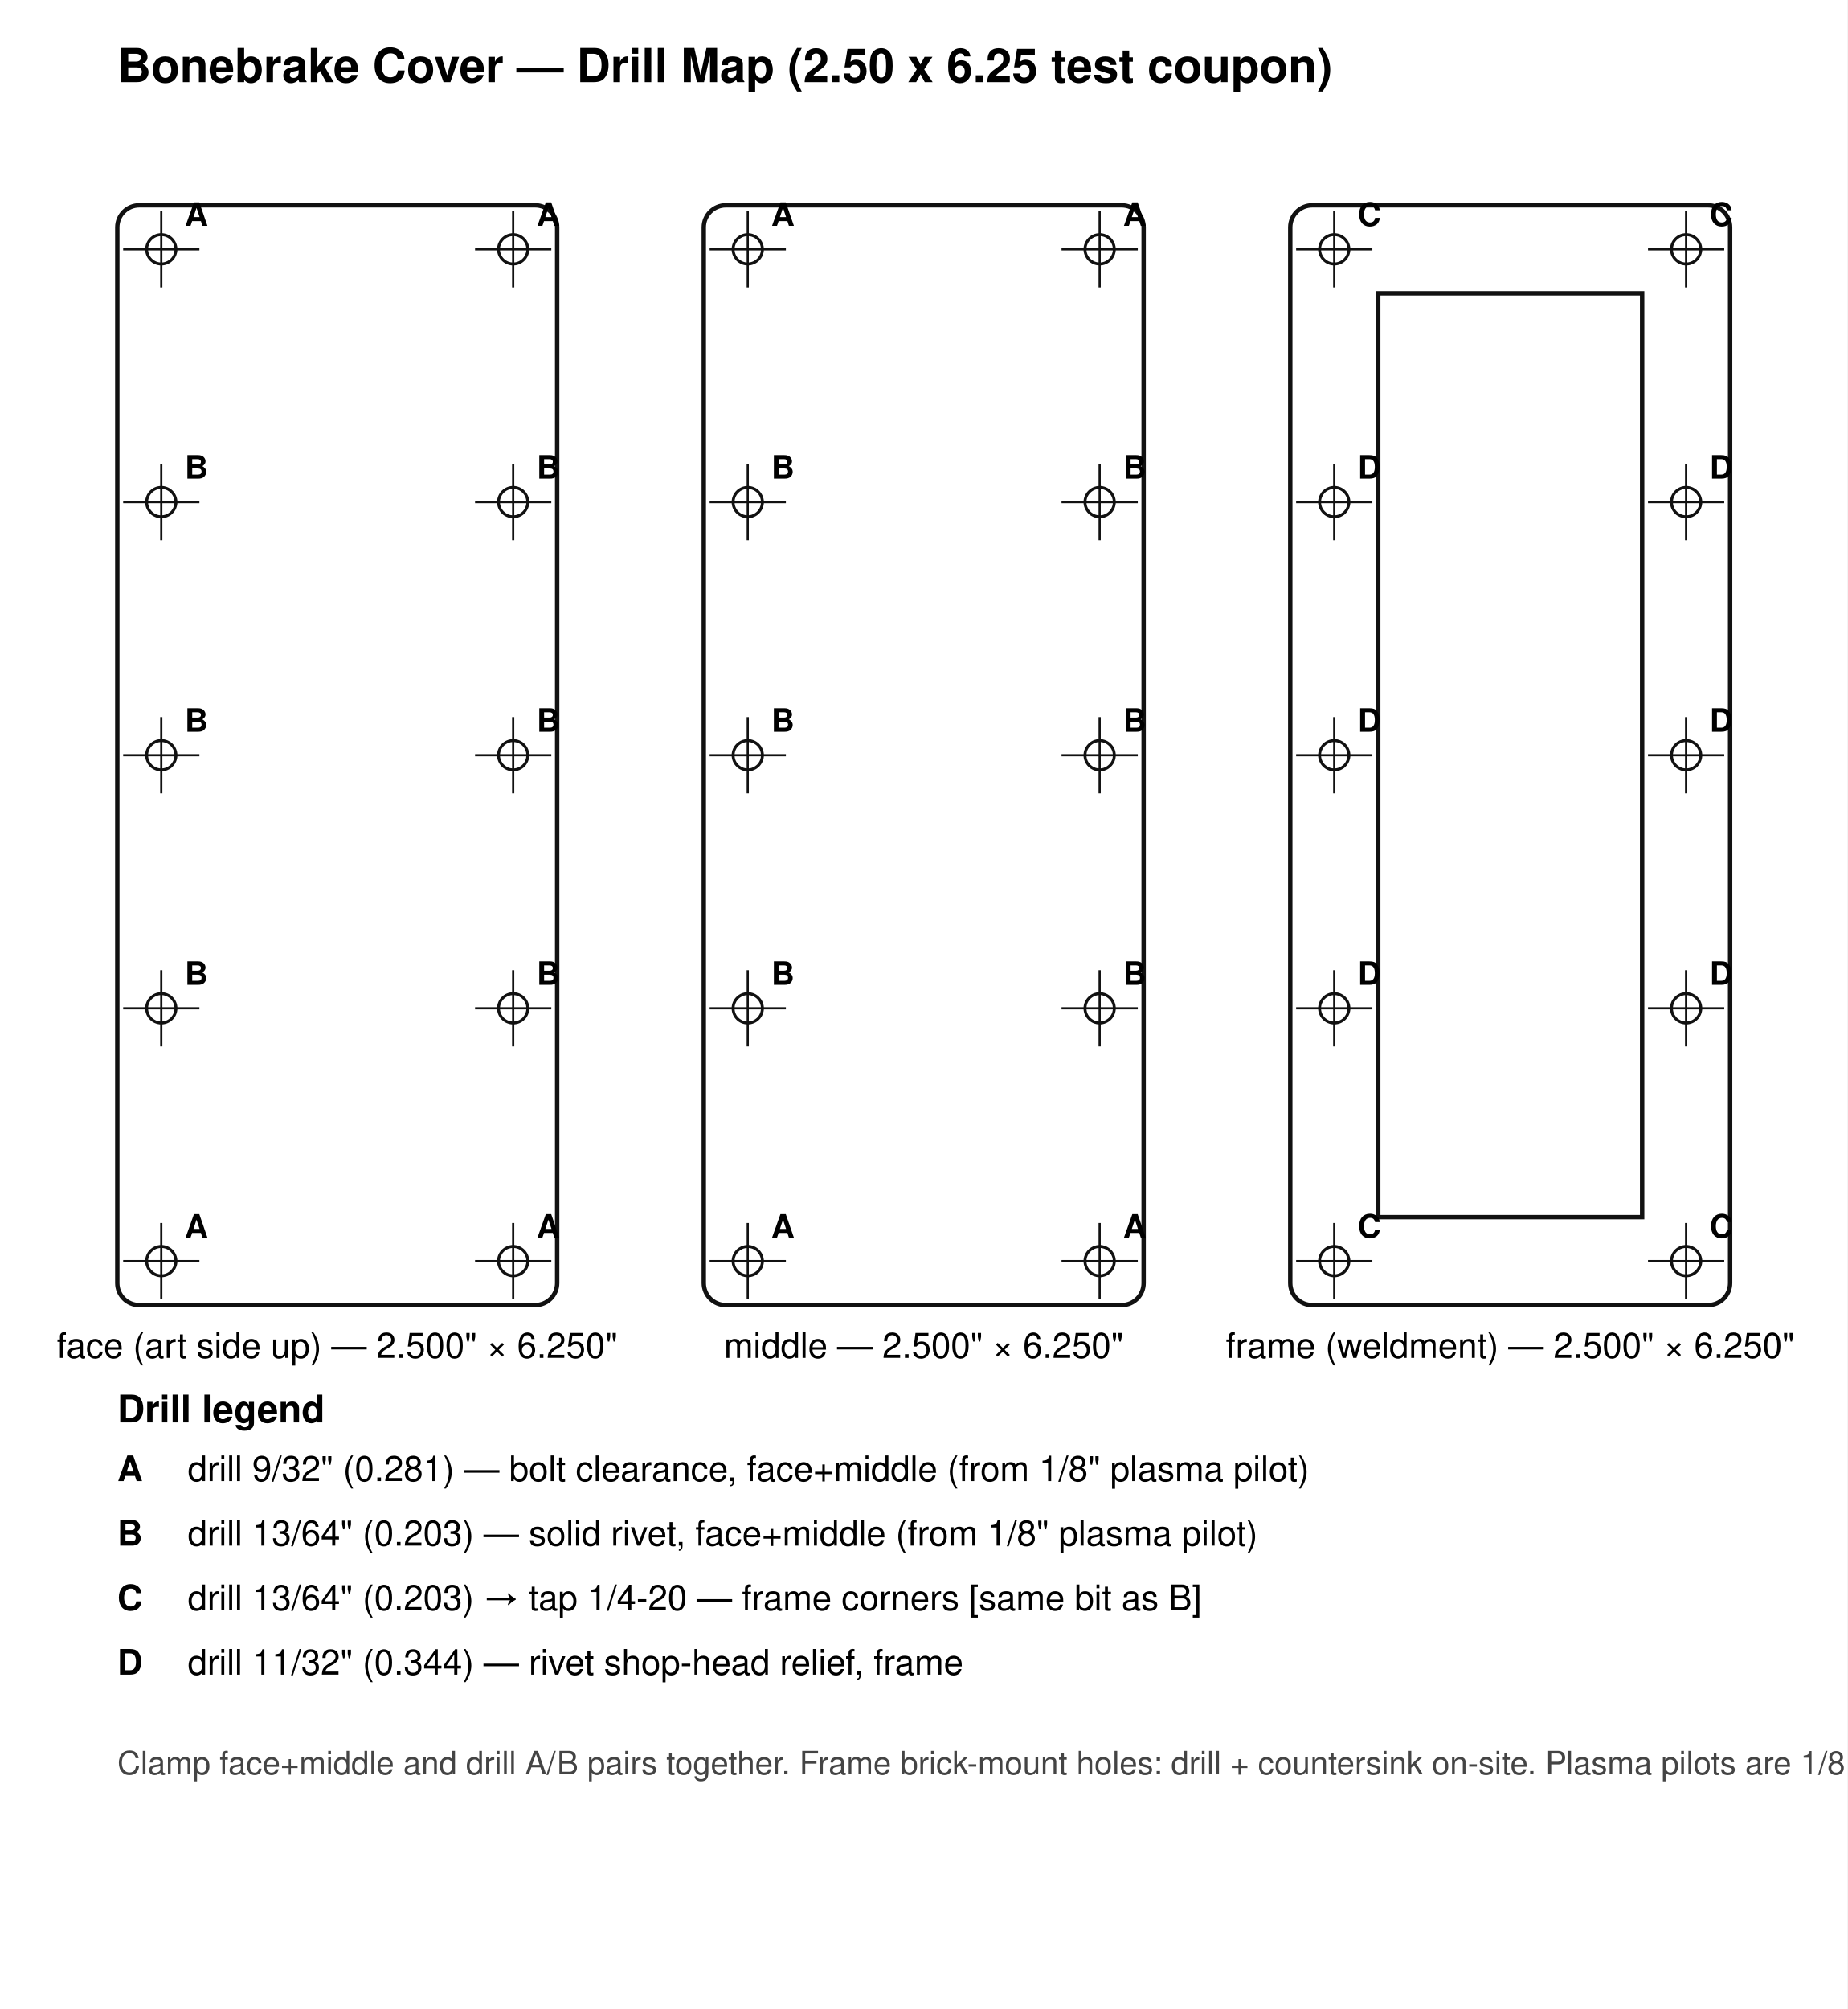
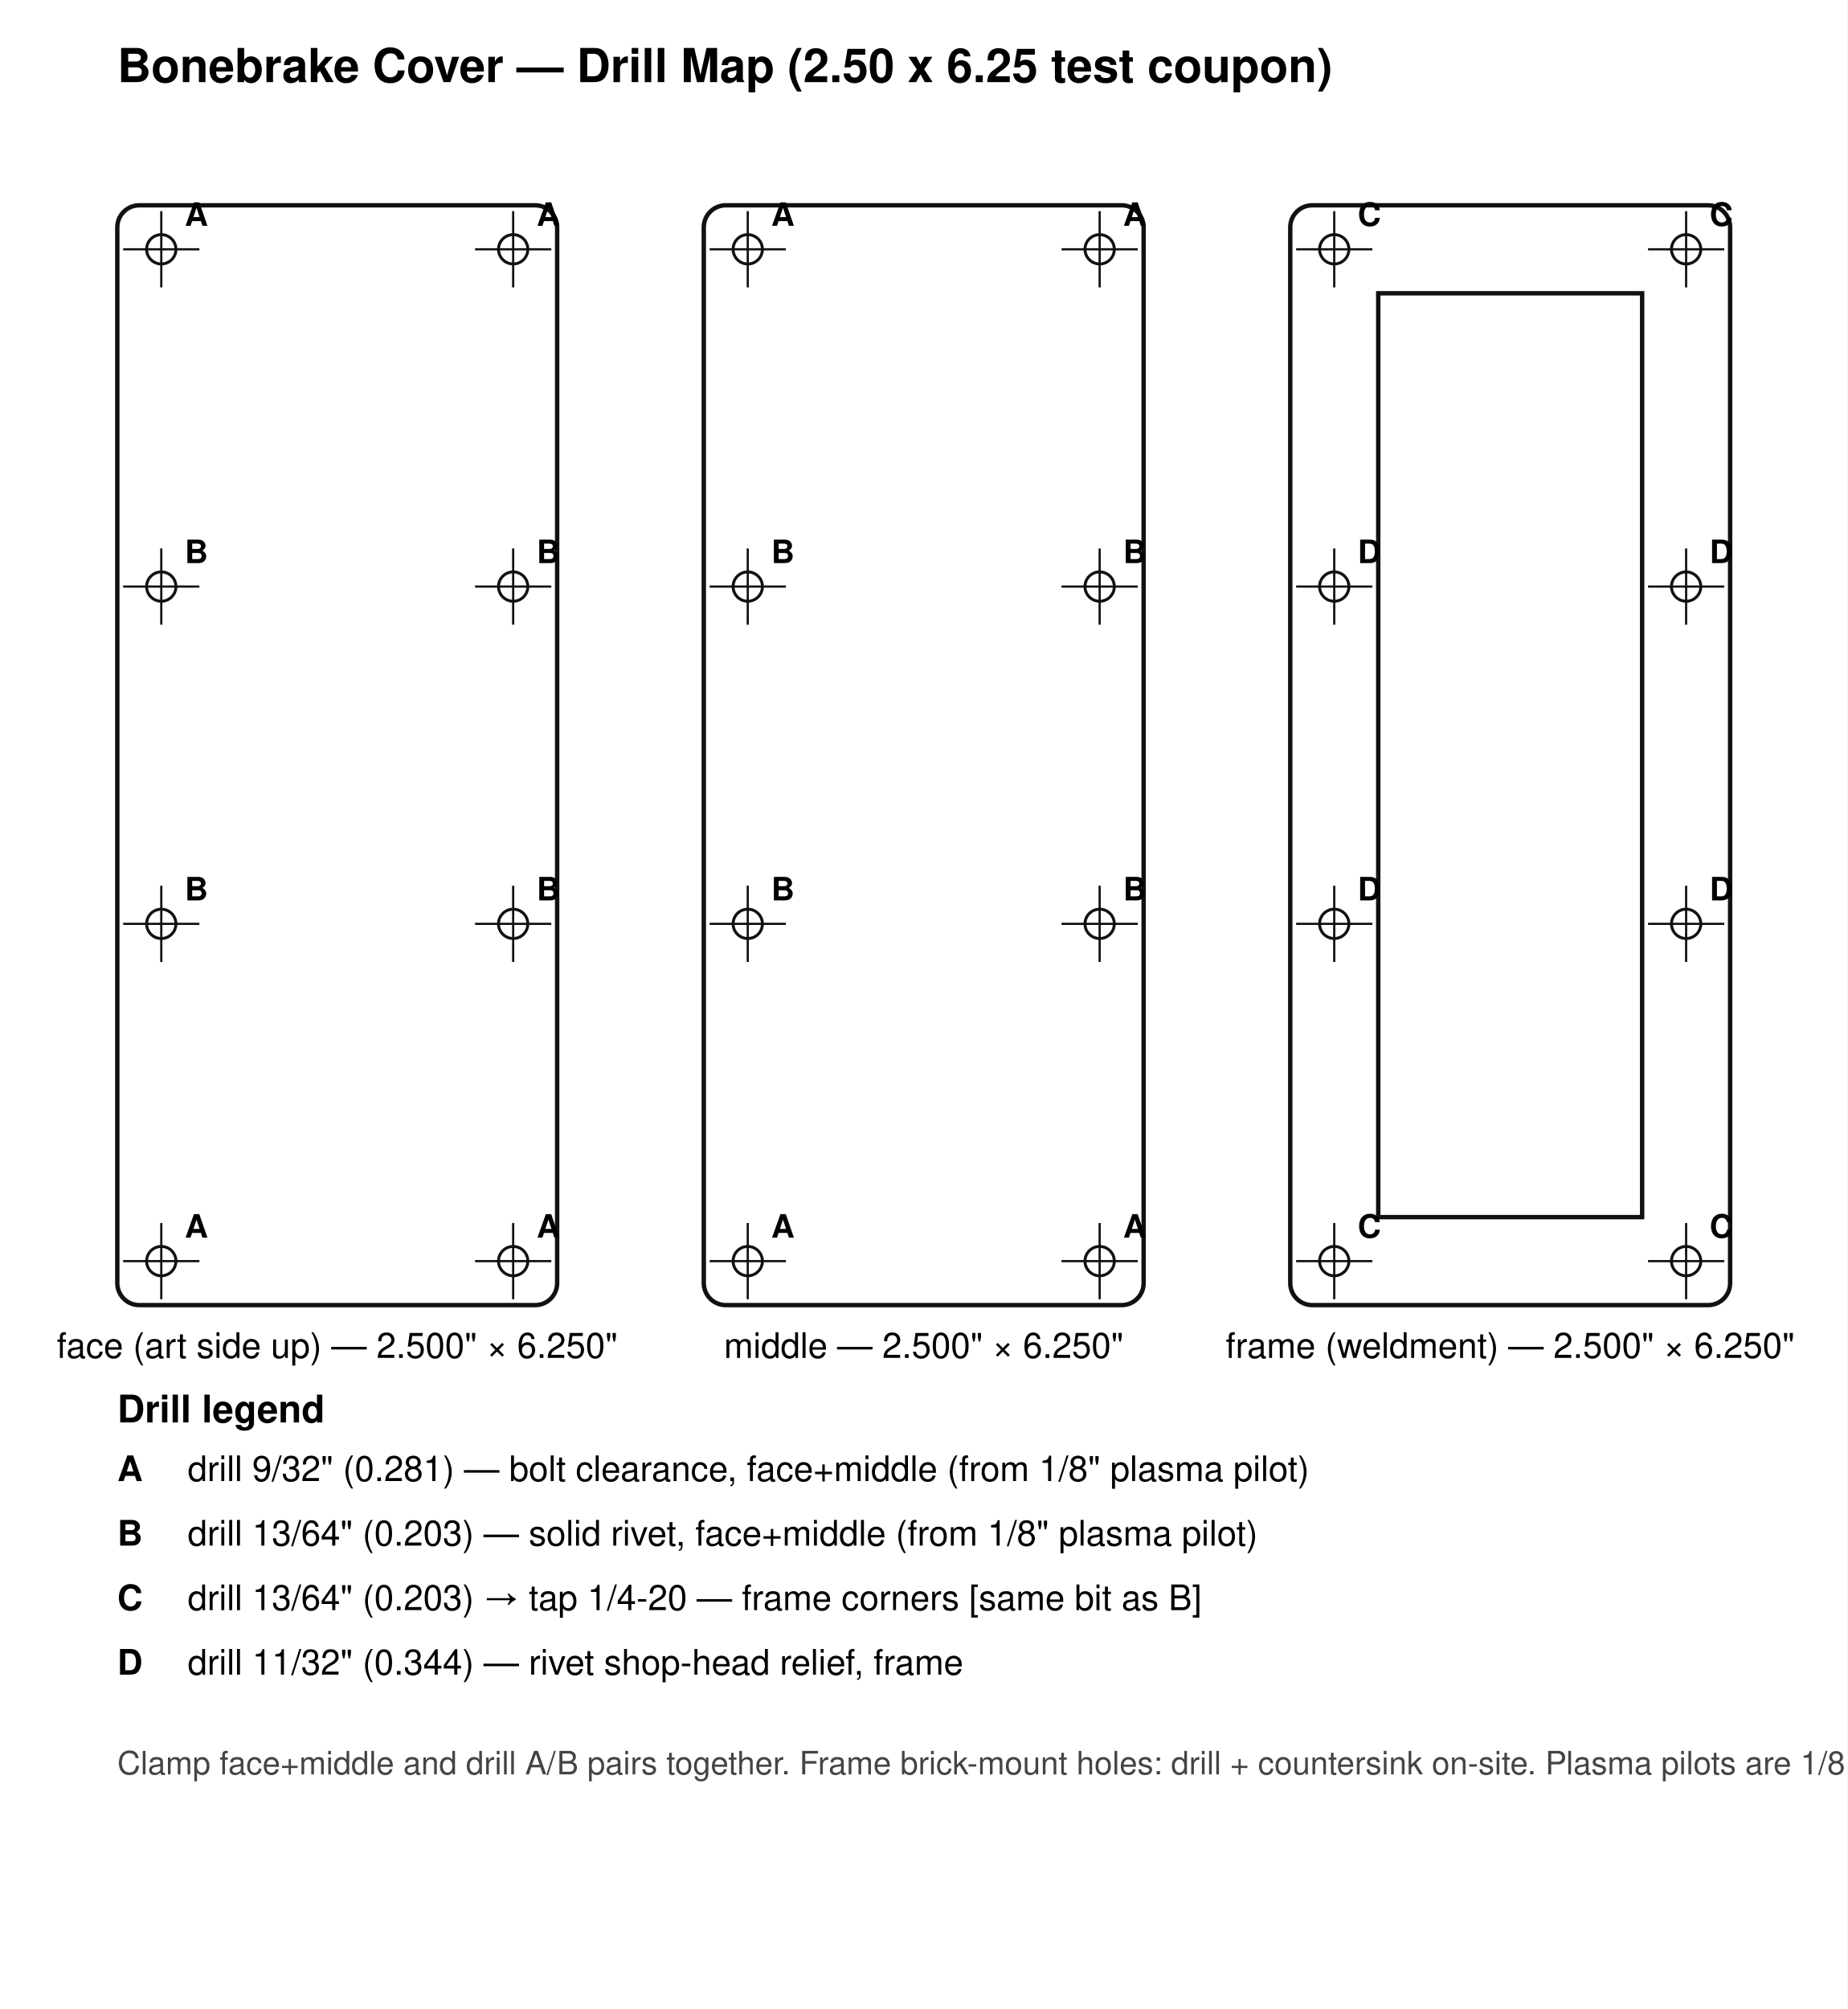
<svg xmlns="http://www.w3.org/2000/svg" width="630" height="685" viewBox="0 0 630 685" font-family="Helvetica, Arial, sans-serif">
  <rect width="100%" height="100%" fill="white" />
  <text x="40" y="28" font-size="16" font-weight="bold">Bonebrake Cover — Drill Map  (2.50 x 6.25 test coupon)</text>
  <rect x="40.0" y="70.0" width="150.0" height="375.0" rx="7.5" fill="none" stroke="#111" stroke-width="1.5" />
  <circle cx="55.0" cy="85.0" r="5" fill="none" stroke="#111" />
  <line x1="42.0" y1="85.0" x2="68.0" y2="85.0" stroke="#111" stroke-width="0.75" />
  <line x1="55.0" y1="72.0" x2="55.0" y2="98.0" stroke="#111" stroke-width="0.75" />
  <text x="63.0" y="77.0" font-size="11" font-weight="bold">A</text>
  <circle cx="175.0" cy="85.0" r="5" fill="none" stroke="#111" />
  <line x1="162.0" y1="85.0" x2="188.0" y2="85.0" stroke="#111" stroke-width="0.75" />
  <line x1="175.0" y1="72.0" x2="175.0" y2="98.0" stroke="#111" stroke-width="0.75" />
  <text x="183.0" y="77.0" font-size="11" font-weight="bold">A</text>
  <circle cx="55.0" cy="430.0" r="5" fill="none" stroke="#111" />
  <line x1="42.0" y1="430.0" x2="68.0" y2="430.0" stroke="#111" stroke-width="0.75" />
  <line x1="55.0" y1="417.0" x2="55.0" y2="443.0" stroke="#111" stroke-width="0.75" />
  <text x="63.0" y="422.0" font-size="11" font-weight="bold">A</text>
  <circle cx="175.0" cy="430.0" r="5" fill="none" stroke="#111" />
  <line x1="162.0" y1="430.0" x2="188.0" y2="430.0" stroke="#111" stroke-width="0.75" />
  <line x1="175.0" y1="417.0" x2="175.0" y2="443.0" stroke="#111" stroke-width="0.75" />
  <text x="183.0" y="422.0" font-size="11" font-weight="bold">A</text>
-   <circle cx="55.0" cy="343.8" r="5" fill="none" stroke="#111" />
-   <line x1="42.0" y1="343.8" x2="68.0" y2="343.8" stroke="#111" stroke-width="0.75" />
-   <line x1="55.0" y1="330.8" x2="55.0" y2="356.8" stroke="#111" stroke-width="0.75" />
-   <text x="63.0" y="335.8" font-size="11" font-weight="bold">B</text>
-   <circle cx="175.0" cy="343.8" r="5" fill="none" stroke="#111" />
-   <line x1="162.0" y1="343.8" x2="188.0" y2="343.8" stroke="#111" stroke-width="0.75" />
-   <line x1="175.0" y1="330.8" x2="175.0" y2="356.8" stroke="#111" stroke-width="0.75" />
-   <text x="183.0" y="335.8" font-size="11" font-weight="bold">B</text>
-   <circle cx="55.0" cy="257.5" r="5" fill="none" stroke="#111" />
-   <line x1="42.0" y1="257.5" x2="68.0" y2="257.5" stroke="#111" stroke-width="0.75" />
-   <line x1="55.0" y1="244.5" x2="55.0" y2="270.5" stroke="#111" stroke-width="0.75" />
-   <text x="63.0" y="249.5" font-size="11" font-weight="bold">B</text>
-   <circle cx="175.0" cy="257.5" r="5" fill="none" stroke="#111" />
-   <line x1="162.0" y1="257.5" x2="188.0" y2="257.5" stroke="#111" stroke-width="0.75" />
-   <line x1="175.0" y1="244.5" x2="175.0" y2="270.5" stroke="#111" stroke-width="0.75" />
-   <text x="183.0" y="249.5" font-size="11" font-weight="bold">B</text>
-   <circle cx="55.0" cy="171.2" r="5" fill="none" stroke="#111" />
-   <line x1="42.0" y1="171.2" x2="68.0" y2="171.2" stroke="#111" stroke-width="0.75" />
-   <line x1="55.0" y1="158.2" x2="55.0" y2="184.2" stroke="#111" stroke-width="0.75" />
-   <text x="63.0" y="163.2" font-size="11" font-weight="bold">B</text>
-   <circle cx="175.0" cy="171.2" r="5" fill="none" stroke="#111" />
-   <line x1="162.0" y1="171.2" x2="188.0" y2="171.2" stroke="#111" stroke-width="0.75" />
-   <line x1="175.0" y1="158.2" x2="175.0" y2="184.2" stroke="#111" stroke-width="0.75" />
-   <text x="183.0" y="163.2" font-size="11" font-weight="bold">B</text>
+   <circle cx="55.0" cy="315.0" r="5" fill="none" stroke="#111" />
+   <line x1="42.0" y1="315.0" x2="68.0" y2="315.0" stroke="#111" stroke-width="0.75" />
+   <line x1="55.0" y1="302.0" x2="55.0" y2="328.0" stroke="#111" stroke-width="0.75" />
+   <text x="63.0" y="307.0" font-size="11" font-weight="bold">B</text>
+   <circle cx="175.0" cy="315.0" r="5" fill="none" stroke="#111" />
+   <line x1="162.0" y1="315.0" x2="188.0" y2="315.0" stroke="#111" stroke-width="0.75" />
+   <line x1="175.0" y1="302.0" x2="175.0" y2="328.0" stroke="#111" stroke-width="0.75" />
+   <text x="183.0" y="307.0" font-size="11" font-weight="bold">B</text>
+   <circle cx="55.0" cy="200.0" r="5" fill="none" stroke="#111" />
+   <line x1="42.0" y1="200.0" x2="68.0" y2="200.0" stroke="#111" stroke-width="0.75" />
+   <line x1="55.0" y1="187.0" x2="55.0" y2="213.0" stroke="#111" stroke-width="0.75" />
+   <text x="63.0" y="192.0" font-size="11" font-weight="bold">B</text>
+   <circle cx="175.0" cy="200.0" r="5" fill="none" stroke="#111" />
+   <line x1="162.0" y1="200.0" x2="188.0" y2="200.0" stroke="#111" stroke-width="0.75" />
+   <line x1="175.0" y1="187.0" x2="175.0" y2="213.0" stroke="#111" stroke-width="0.75" />
+   <text x="183.0" y="192.0" font-size="11" font-weight="bold">B</text>
  <text x="115.0" y="463.0" font-size="12" text-anchor="middle">face (art side up) — 2.500" × 6.250"</text>
  <rect x="240.0" y="70.0" width="150.0" height="375.0" rx="7.5" fill="none" stroke="#111" stroke-width="1.5" />
  <circle cx="255.0" cy="85.0" r="5" fill="none" stroke="#111" />
  <line x1="242.0" y1="85.0" x2="268.0" y2="85.0" stroke="#111" stroke-width="0.75" />
  <line x1="255.0" y1="72.0" x2="255.0" y2="98.0" stroke="#111" stroke-width="0.75" />
  <text x="263.0" y="77.0" font-size="11" font-weight="bold">A</text>
  <circle cx="375.0" cy="85.0" r="5" fill="none" stroke="#111" />
  <line x1="362.0" y1="85.0" x2="388.0" y2="85.0" stroke="#111" stroke-width="0.75" />
  <line x1="375.0" y1="72.0" x2="375.0" y2="98.0" stroke="#111" stroke-width="0.75" />
  <text x="383.0" y="77.0" font-size="11" font-weight="bold">A</text>
  <circle cx="255.0" cy="430.0" r="5" fill="none" stroke="#111" />
  <line x1="242.0" y1="430.0" x2="268.0" y2="430.0" stroke="#111" stroke-width="0.75" />
  <line x1="255.0" y1="417.0" x2="255.0" y2="443.0" stroke="#111" stroke-width="0.75" />
  <text x="263.0" y="422.0" font-size="11" font-weight="bold">A</text>
  <circle cx="375.0" cy="430.0" r="5" fill="none" stroke="#111" />
  <line x1="362.0" y1="430.0" x2="388.0" y2="430.0" stroke="#111" stroke-width="0.75" />
  <line x1="375.0" y1="417.0" x2="375.0" y2="443.0" stroke="#111" stroke-width="0.75" />
  <text x="383.0" y="422.0" font-size="11" font-weight="bold">A</text>
-   <circle cx="255.0" cy="343.8" r="5" fill="none" stroke="#111" />
-   <line x1="242.0" y1="343.8" x2="268.0" y2="343.8" stroke="#111" stroke-width="0.75" />
-   <line x1="255.0" y1="330.8" x2="255.0" y2="356.8" stroke="#111" stroke-width="0.75" />
-   <text x="263.0" y="335.8" font-size="11" font-weight="bold">B</text>
-   <circle cx="375.0" cy="343.8" r="5" fill="none" stroke="#111" />
-   <line x1="362.0" y1="343.8" x2="388.0" y2="343.8" stroke="#111" stroke-width="0.75" />
-   <line x1="375.0" y1="330.8" x2="375.0" y2="356.8" stroke="#111" stroke-width="0.75" />
-   <text x="383.0" y="335.8" font-size="11" font-weight="bold">B</text>
-   <circle cx="255.0" cy="257.5" r="5" fill="none" stroke="#111" />
-   <line x1="242.0" y1="257.5" x2="268.0" y2="257.5" stroke="#111" stroke-width="0.75" />
-   <line x1="255.0" y1="244.5" x2="255.0" y2="270.5" stroke="#111" stroke-width="0.75" />
-   <text x="263.0" y="249.5" font-size="11" font-weight="bold">B</text>
-   <circle cx="375.0" cy="257.5" r="5" fill="none" stroke="#111" />
-   <line x1="362.0" y1="257.5" x2="388.0" y2="257.5" stroke="#111" stroke-width="0.75" />
-   <line x1="375.0" y1="244.5" x2="375.0" y2="270.5" stroke="#111" stroke-width="0.75" />
-   <text x="383.0" y="249.5" font-size="11" font-weight="bold">B</text>
-   <circle cx="255.0" cy="171.2" r="5" fill="none" stroke="#111" />
-   <line x1="242.0" y1="171.2" x2="268.0" y2="171.2" stroke="#111" stroke-width="0.75" />
-   <line x1="255.0" y1="158.2" x2="255.0" y2="184.2" stroke="#111" stroke-width="0.75" />
-   <text x="263.0" y="163.2" font-size="11" font-weight="bold">B</text>
-   <circle cx="375.0" cy="171.2" r="5" fill="none" stroke="#111" />
-   <line x1="362.0" y1="171.2" x2="388.0" y2="171.2" stroke="#111" stroke-width="0.75" />
-   <line x1="375.0" y1="158.2" x2="375.0" y2="184.2" stroke="#111" stroke-width="0.75" />
-   <text x="383.0" y="163.2" font-size="11" font-weight="bold">B</text>
+   <circle cx="255.0" cy="315.0" r="5" fill="none" stroke="#111" />
+   <line x1="242.0" y1="315.0" x2="268.0" y2="315.0" stroke="#111" stroke-width="0.75" />
+   <line x1="255.0" y1="302.0" x2="255.0" y2="328.0" stroke="#111" stroke-width="0.75" />
+   <text x="263.0" y="307.0" font-size="11" font-weight="bold">B</text>
+   <circle cx="375.0" cy="315.0" r="5" fill="none" stroke="#111" />
+   <line x1="362.0" y1="315.0" x2="388.0" y2="315.0" stroke="#111" stroke-width="0.75" />
+   <line x1="375.0" y1="302.0" x2="375.0" y2="328.0" stroke="#111" stroke-width="0.75" />
+   <text x="383.0" y="307.0" font-size="11" font-weight="bold">B</text>
+   <circle cx="255.0" cy="200.0" r="5" fill="none" stroke="#111" />
+   <line x1="242.0" y1="200.0" x2="268.0" y2="200.0" stroke="#111" stroke-width="0.75" />
+   <line x1="255.0" y1="187.0" x2="255.0" y2="213.0" stroke="#111" stroke-width="0.75" />
+   <text x="263.0" y="192.0" font-size="11" font-weight="bold">B</text>
+   <circle cx="375.0" cy="200.0" r="5" fill="none" stroke="#111" />
+   <line x1="362.0" y1="200.0" x2="388.0" y2="200.0" stroke="#111" stroke-width="0.75" />
+   <line x1="375.0" y1="187.0" x2="375.0" y2="213.0" stroke="#111" stroke-width="0.75" />
+   <text x="383.0" y="192.0" font-size="11" font-weight="bold">B</text>
  <text x="315.0" y="463.0" font-size="12" text-anchor="middle">middle — 2.500" × 6.250"</text>
  <rect x="440.0" y="70.0" width="150.0" height="375.0" rx="7.5" fill="none" stroke="#111" stroke-width="1.5" />
  <rect x="470.0" y="100.0" width="90.0" height="315.0" rx="0.0" fill="none" stroke="#111" stroke-width="1.5" />
  <circle cx="455.0" cy="85.0" r="5" fill="none" stroke="#111" />
  <line x1="442.0" y1="85.0" x2="468.0" y2="85.0" stroke="#111" stroke-width="0.75" />
  <line x1="455.0" y1="72.0" x2="455.0" y2="98.0" stroke="#111" stroke-width="0.75" />
  <text x="463.0" y="77.0" font-size="11" font-weight="bold">C</text>
  <circle cx="575.0" cy="85.0" r="5" fill="none" stroke="#111" />
  <line x1="562.0" y1="85.0" x2="588.0" y2="85.0" stroke="#111" stroke-width="0.75" />
  <line x1="575.0" y1="72.0" x2="575.0" y2="98.0" stroke="#111" stroke-width="0.75" />
  <text x="583.0" y="77.0" font-size="11" font-weight="bold">C</text>
  <circle cx="455.0" cy="430.0" r="5" fill="none" stroke="#111" />
  <line x1="442.0" y1="430.0" x2="468.0" y2="430.0" stroke="#111" stroke-width="0.75" />
  <line x1="455.0" y1="417.0" x2="455.0" y2="443.0" stroke="#111" stroke-width="0.75" />
  <text x="463.0" y="422.0" font-size="11" font-weight="bold">C</text>
  <circle cx="575.0" cy="430.0" r="5" fill="none" stroke="#111" />
  <line x1="562.0" y1="430.0" x2="588.0" y2="430.0" stroke="#111" stroke-width="0.75" />
  <line x1="575.0" y1="417.0" x2="575.0" y2="443.0" stroke="#111" stroke-width="0.75" />
  <text x="583.0" y="422.0" font-size="11" font-weight="bold">C</text>
-   <circle cx="455.0" cy="343.8" r="5" fill="none" stroke="#111" />
-   <line x1="442.0" y1="343.8" x2="468.0" y2="343.8" stroke="#111" stroke-width="0.75" />
-   <line x1="455.0" y1="330.8" x2="455.0" y2="356.8" stroke="#111" stroke-width="0.75" />
-   <text x="463.0" y="335.8" font-size="11" font-weight="bold">D</text>
-   <circle cx="575.0" cy="343.8" r="5" fill="none" stroke="#111" />
-   <line x1="562.0" y1="343.8" x2="588.0" y2="343.8" stroke="#111" stroke-width="0.75" />
-   <line x1="575.0" y1="330.8" x2="575.0" y2="356.8" stroke="#111" stroke-width="0.75" />
-   <text x="583.0" y="335.8" font-size="11" font-weight="bold">D</text>
-   <circle cx="455.0" cy="257.5" r="5" fill="none" stroke="#111" />
-   <line x1="442.0" y1="257.5" x2="468.0" y2="257.5" stroke="#111" stroke-width="0.75" />
-   <line x1="455.0" y1="244.5" x2="455.0" y2="270.5" stroke="#111" stroke-width="0.75" />
-   <text x="463.0" y="249.5" font-size="11" font-weight="bold">D</text>
-   <circle cx="575.0" cy="257.5" r="5" fill="none" stroke="#111" />
-   <line x1="562.0" y1="257.5" x2="588.0" y2="257.5" stroke="#111" stroke-width="0.75" />
-   <line x1="575.0" y1="244.5" x2="575.0" y2="270.5" stroke="#111" stroke-width="0.75" />
-   <text x="583.0" y="249.5" font-size="11" font-weight="bold">D</text>
-   <circle cx="455.0" cy="171.2" r="5" fill="none" stroke="#111" />
-   <line x1="442.0" y1="171.2" x2="468.0" y2="171.2" stroke="#111" stroke-width="0.75" />
-   <line x1="455.0" y1="158.2" x2="455.0" y2="184.2" stroke="#111" stroke-width="0.75" />
-   <text x="463.0" y="163.2" font-size="11" font-weight="bold">D</text>
-   <circle cx="575.0" cy="171.2" r="5" fill="none" stroke="#111" />
-   <line x1="562.0" y1="171.2" x2="588.0" y2="171.2" stroke="#111" stroke-width="0.75" />
-   <line x1="575.0" y1="158.2" x2="575.0" y2="184.2" stroke="#111" stroke-width="0.75" />
-   <text x="583.0" y="163.2" font-size="11" font-weight="bold">D</text>
+   <circle cx="455.0" cy="315.0" r="5" fill="none" stroke="#111" />
+   <line x1="442.0" y1="315.0" x2="468.0" y2="315.0" stroke="#111" stroke-width="0.75" />
+   <line x1="455.0" y1="302.0" x2="455.0" y2="328.0" stroke="#111" stroke-width="0.75" />
+   <text x="463.0" y="307.0" font-size="11" font-weight="bold">D</text>
+   <circle cx="575.0" cy="315.0" r="5" fill="none" stroke="#111" />
+   <line x1="562.0" y1="315.0" x2="588.0" y2="315.0" stroke="#111" stroke-width="0.75" />
+   <line x1="575.0" y1="302.0" x2="575.0" y2="328.0" stroke="#111" stroke-width="0.75" />
+   <text x="583.0" y="307.0" font-size="11" font-weight="bold">D</text>
+   <circle cx="455.0" cy="200.0" r="5" fill="none" stroke="#111" />
+   <line x1="442.0" y1="200.0" x2="468.0" y2="200.0" stroke="#111" stroke-width="0.75" />
+   <line x1="455.0" y1="187.0" x2="455.0" y2="213.0" stroke="#111" stroke-width="0.75" />
+   <text x="463.0" y="192.0" font-size="11" font-weight="bold">D</text>
+   <circle cx="575.0" cy="200.0" r="5" fill="none" stroke="#111" />
+   <line x1="562.0" y1="200.0" x2="588.0" y2="200.0" stroke="#111" stroke-width="0.75" />
+   <line x1="575.0" y1="187.0" x2="575.0" y2="213.0" stroke="#111" stroke-width="0.75" />
+   <text x="583.0" y="192.0" font-size="11" font-weight="bold">D</text>
  <text x="515.0" y="463.0" font-size="12" text-anchor="middle">frame (weldment) — 2.500" × 6.250"</text>
  <text x="40" y="485.0" font-size="13" font-weight="bold">Drill legend</text>
  <text x="40" y="505.0" font-size="12" font-weight="bold">A</text>
  <text x="64" y="505.0" font-size="12">drill 9/32" (0.281) — bolt clearance, face+middle (from 1/8" plasma pilot)</text>
  <text x="40" y="527.0" font-size="12" font-weight="bold">B</text>
  <text x="64" y="527.0" font-size="12">drill 13/64" (0.203) — solid rivet, face+middle (from 1/8" plasma pilot)</text>
  <text x="40" y="549.0" font-size="12" font-weight="bold">C</text>
  <text x="64" y="549.0" font-size="12">drill 13/64" (0.203) → tap 1/4-20 — frame corners  [same bit as B]</text>
  <text x="40" y="571.0" font-size="12" font-weight="bold">D</text>
  <text x="64" y="571.0" font-size="12">drill 11/32" (0.344) — rivet shop-head relief, frame</text>
  <text x="40" y="605.0" font-size="11" fill="#444">Clamp face+middle and drill A/B pairs together. Frame brick-mount holes: drill + countersink on-site. Plasma pilots are 1/8 nominal.</text>
</svg>
